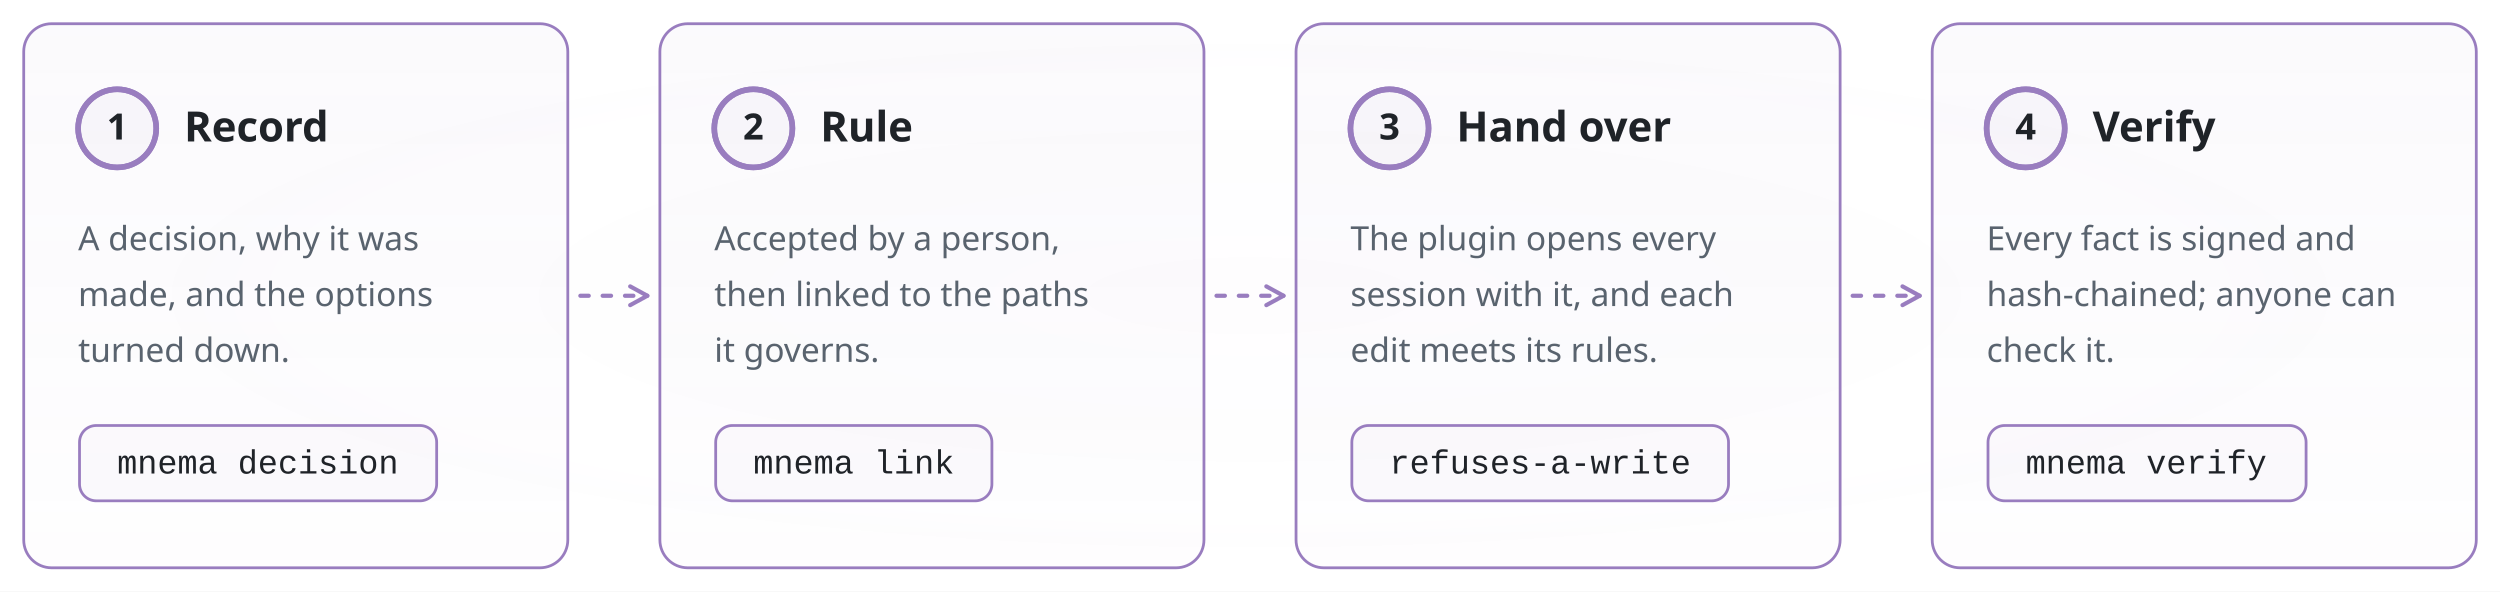
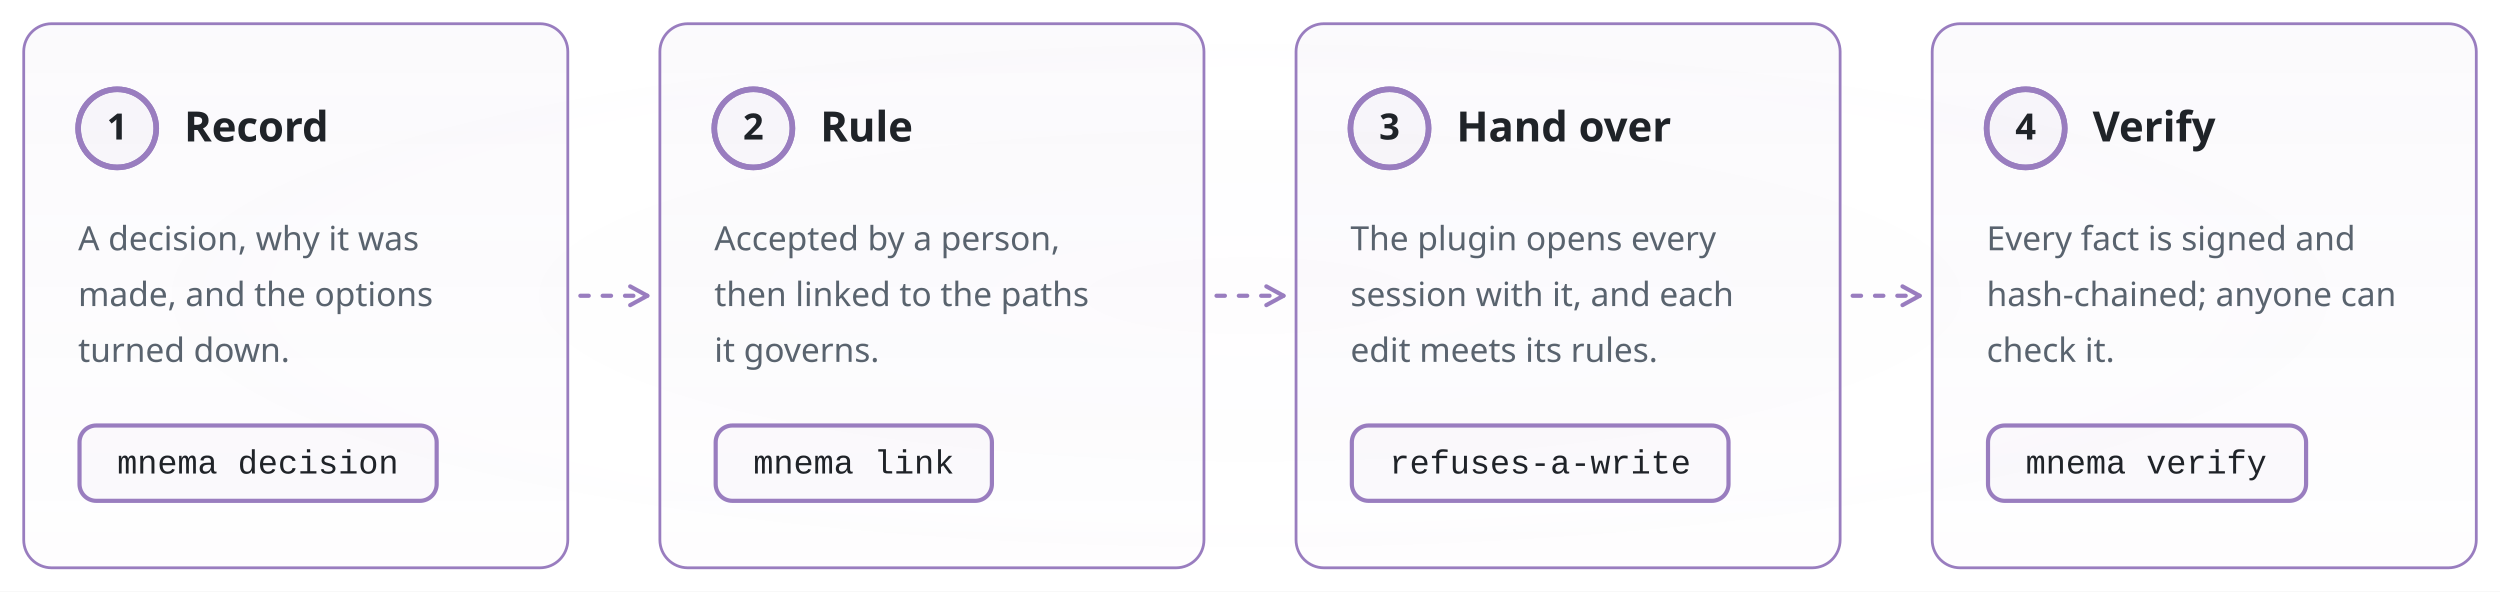
<svg xmlns="http://www.w3.org/2000/svg" width="896" height="212" viewBox="0 0 896 212" role="img" aria-label="How mnema works: record, rule, hand over, verify">
  <style>
.a{animation-duration:9s;animation-iteration-count:infinite;animation-timing-function:ease-in-out}
@keyframes k0{0%{opacity:0}3.89%{opacity:0}5.56%{opacity:1}11.11%{opacity:0}100%{opacity:0}}
@keyframes k1{0%{opacity:0}4.44%{opacity:0}6.11%{opacity:1}12.78%{opacity:0}100%{opacity:0}}
@keyframes k2{0%{opacity:0}4.44%{opacity:0}7.78%{opacity:1}88.89%{opacity:1}92.22%{opacity:0}100%{opacity:0}}
@keyframes k3{0%{transform:translate(208px,106px)}16.67%{transform:translate(208px,106px)}24.44%{transform:translate(232px,106px)}25.56%{transform:translate(232px,106px)}26.67%{transform:translate(208px,106px)}100%{transform:translate(208px,106px)}}
@keyframes k4{0%{opacity:0}16.67%{opacity:0}18%{opacity:1}23.11%{opacity:1}25%{opacity:0}100%{opacity:0}}
@keyframes k5{0%{opacity:0}12.22%{opacity:0}15.56%{opacity:1}88.89%{opacity:1}92.22%{opacity:0}100%{opacity:0}}
@keyframes k6{0%{opacity:0}16.67%{opacity:0}20%{opacity:1}88.89%{opacity:1}92.22%{opacity:0}100%{opacity:0}}
@keyframes k7{0%{stroke-dashoffset:24}12.22%{stroke-dashoffset:24}17.78%{stroke-dashoffset:0}22.78%{stroke-dashoffset:0}23.89%{stroke-dashoffset:24}100%{stroke-dashoffset:24}}
@keyframes k8{0%{opacity:0}12.22%{opacity:0}14.44%{opacity:1}20%{opacity:1}22.22%{opacity:0}100%{opacity:0}}
@keyframes k9{0%{opacity:0}23.89%{opacity:0}25.56%{opacity:1}31.11%{opacity:0}100%{opacity:0}}
@keyframes k10{0%{opacity:0}24.44%{opacity:0}26.11%{opacity:1}32.78%{opacity:0}100%{opacity:0}}
@keyframes k11{0%{opacity:0}24.44%{opacity:0}27.78%{opacity:1}88.89%{opacity:1}92.22%{opacity:0}100%{opacity:0}}
@keyframes k12{0%{transform:translate(436px,106px)}34.44%{transform:translate(436px,106px)}42.22%{transform:translate(460px,106px)}43.33%{transform:translate(460px,106px)}44.44%{transform:translate(436px,106px)}100%{transform:translate(436px,106px)}}
@keyframes k13{0%{opacity:0}34.44%{opacity:0}35.78%{opacity:1}40.89%{opacity:1}42.78%{opacity:0}100%{opacity:0}}
@keyframes k14{0%{opacity:0}30%{opacity:0}33.33%{opacity:1}88.89%{opacity:1}92.22%{opacity:0}100%{opacity:0}}
@keyframes k15{0%{opacity:0}34.44%{opacity:0}37.78%{opacity:1}88.89%{opacity:1}92.22%{opacity:0}100%{opacity:0}}
@keyframes k16{0%{stroke-dashoffset:24}30%{stroke-dashoffset:24}35.56%{stroke-dashoffset:0}40.56%{stroke-dashoffset:0}41.67%{stroke-dashoffset:24}100%{stroke-dashoffset:24}}
@keyframes k17{0%{opacity:0}30%{opacity:0}32.22%{opacity:1}37.78%{opacity:1}40%{opacity:0}100%{opacity:0}}
@keyframes k18{0%{opacity:0}41.67%{opacity:0}43.33%{opacity:1}48.89%{opacity:0}100%{opacity:0}}
@keyframes k19{0%{opacity:0}42.22%{opacity:0}43.89%{opacity:1}50.56%{opacity:0}100%{opacity:0}}
@keyframes k20{0%{opacity:0}42.22%{opacity:0}45.56%{opacity:1}88.89%{opacity:1}92.22%{opacity:0}100%{opacity:0}}
@keyframes k21{0%{transform:translate(664px,106px)}52.22%{transform:translate(664px,106px)}60%{transform:translate(688px,106px)}61.11%{transform:translate(688px,106px)}62.22%{transform:translate(664px,106px)}100%{transform:translate(664px,106px)}}
@keyframes k22{0%{opacity:0}52.22%{opacity:0}53.56%{opacity:1}58.67%{opacity:1}60.56%{opacity:0}100%{opacity:0}}
@keyframes k23{0%{opacity:0}47.78%{opacity:0}51.11%{opacity:1}88.89%{opacity:1}92.22%{opacity:0}100%{opacity:0}}
@keyframes k24{0%{opacity:0}52.22%{opacity:0}55.56%{opacity:1}88.89%{opacity:1}92.22%{opacity:0}100%{opacity:0}}
@keyframes k25{0%{stroke-dashoffset:24}47.78%{stroke-dashoffset:24}53.33%{stroke-dashoffset:0}58.33%{stroke-dashoffset:0}59.44%{stroke-dashoffset:24}100%{stroke-dashoffset:24}}
@keyframes k26{0%{opacity:0}47.78%{opacity:0}50%{opacity:1}55.56%{opacity:1}57.78%{opacity:0}100%{opacity:0}}
@keyframes k27{0%{opacity:0}59.44%{opacity:0}61.11%{opacity:1}66.67%{opacity:0}100%{opacity:0}}
@keyframes k28{0%{opacity:0}60%{opacity:0}61.67%{opacity:1}68.33%{opacity:0}100%{opacity:0}}
@keyframes k29{0%{opacity:0}60%{opacity:0}63.33%{opacity:1}88.89%{opacity:1}92.22%{opacity:0}100%{opacity:0}}
@media (prefers-reduced-motion: reduce){.a{animation:none!important}}
</style>
  <defs>
    <radialGradient id="glow" cx="0.5" cy="0.5" r="0.5">
      <stop offset="0" stop-color="#997dbf" stop-opacity="0.02" />
      <stop offset="0.6" stop-color="#997dbf" stop-opacity="0.01" />
      <stop offset="1" stop-color="#997dbf" stop-opacity="0" />
    </radialGradient>
    <linearGradient id="tint" x1="0" y1="0" x2="0" y2="1">
      <stop offset="0" stop-color="#997dbf" stop-opacity="0.04" />
      <stop offset="1" stop-color="#997dbf" stop-opacity="0.01" />
    </linearGradient>
  </defs>
  <rect width="896" height="212" fill="#ffffff" />
  <ellipse cx="448" cy="106" rx="420" ry="98" fill="url(#glow)" opacity="0.5" />
  <rect x="8.5" y="8.5" width="195" height="195" rx="10" fill="url(#tint)" stroke="#997dbf" />
  <rect class="a" style="animation-name:k0" opacity="0" x="9.5" y="9.5" width="193" height="193" rx="9" fill="none" stroke="#997dbf" stroke-width="3" />
  <rect class="a" style="animation-name:k1" opacity="0" x="24" y="28" width="36" height="36" rx="18" fill="none" stroke="#997dbf" stroke-width="2" />
  <rect x="28" y="32" width="28" height="28" rx="14" fill="none" stroke="#997dbf" stroke-width="2" />
  <rect class="a" style="animation-name:k2" x="28" y="32" width="28" height="28" rx="14" fill="#997dbf" fill-opacity="0.04" stroke="#997dbf" stroke-width="2" />
  <text x="42" y="50" font-family="-apple-system,BlinkMacSystemFont,'Segoe UI','Noto Sans',Helvetica,Arial,sans-serif" font-size="13" font-weight="600" fill="#1f2328" text-anchor="middle">1</text>
  <text x="66" y="50.7" font-family="-apple-system,BlinkMacSystemFont,'Segoe UI','Noto Sans',Helvetica,Arial,sans-serif" font-size="15" font-weight="600" fill="#1f2328">Record</text>
  <text x="28" y="89.7" font-family="-apple-system,BlinkMacSystemFont,'Segoe UI','Noto Sans',Helvetica,Arial,sans-serif" font-size="12" fill="#59636e">A decision, why it was</text>
  <text x="28" y="109.7" font-family="-apple-system,BlinkMacSystemFont,'Segoe UI','Noto Sans',Helvetica,Arial,sans-serif" font-size="12" fill="#59636e">made, and the options</text>
  <text x="28" y="129.7" font-family="-apple-system,BlinkMacSystemFont,'Segoe UI','Noto Sans',Helvetica,Arial,sans-serif" font-size="12" fill="#59636e">turned down.</text>
-   <rect x="28.5" y="152.5" width="128" height="27" rx="6" fill="#997dbf" fill-opacity="0.03" stroke="#997dbf" />
+   <rect x="28.5" y="152.5" width="128" height="27" rx="6" fill="#997dbf" fill-opacity="0.03" stroke="#997dbf" stroke-width="1.5" />
  <text x="42" y="169.7" font-family="ui-monospace,SFMono-Regular,'SF Mono',Menlo,Consolas,'Liberation Mono',monospace" font-size="12" fill="#1f2328">mnema decision</text>
  <path class="a" style="animation-name:k5" d="M208 106L232 106" fill="none" stroke="#997dbf" stroke-dasharray="3 5" stroke-linecap="round" stroke-width="1.5" />
  <path class="a" style="animation-name:k6" d="M225.86 102.64L232 106L225.86 109.36" fill="none" stroke="#997dbf" stroke-width="1.5" stroke-linecap="round" stroke-linejoin="round" />
  <path class="a" style="animation-name:k7,k8" opacity="0" d="M208 106L232 106" fill="none" stroke="#997dbf" stroke-width="2" stroke-linecap="round" stroke-dasharray="24 24" />
  <g class="a" style="animation-name:k3,k4" opacity="0">
    <circle r="8" fill="#997dbf" fill-opacity="0.06" />
    <circle r="4" fill="#997dbf" />
  </g>
  <rect x="236.5" y="8.5" width="195" height="195" rx="10" fill="url(#tint)" stroke="#997dbf" />
  <rect class="a" style="animation-name:k9" opacity="0" x="237.5" y="9.5" width="193" height="193" rx="9" fill="none" stroke="#997dbf" stroke-width="3" />
  <rect class="a" style="animation-name:k10" opacity="0" x="252" y="28" width="36" height="36" rx="18" fill="none" stroke="#997dbf" stroke-width="2" />
  <rect x="256" y="32" width="28" height="28" rx="14" fill="none" stroke="#997dbf" stroke-width="2" />
  <rect class="a" style="animation-name:k11" x="256" y="32" width="28" height="28" rx="14" fill="#997dbf" fill-opacity="0.04" stroke="#997dbf" stroke-width="2" />
  <text x="270" y="50" font-family="-apple-system,BlinkMacSystemFont,'Segoe UI','Noto Sans',Helvetica,Arial,sans-serif" font-size="13" font-weight="600" fill="#1f2328" text-anchor="middle">2</text>
  <text x="294" y="50.7" font-family="-apple-system,BlinkMacSystemFont,'Segoe UI','Noto Sans',Helvetica,Arial,sans-serif" font-size="15" font-weight="600" fill="#1f2328">Rule</text>
  <text x="256" y="89.7" font-family="-apple-system,BlinkMacSystemFont,'Segoe UI','Noto Sans',Helvetica,Arial,sans-serif" font-size="12" fill="#59636e">Accepted by a person,</text>
  <text x="256" y="109.7" font-family="-apple-system,BlinkMacSystemFont,'Segoe UI','Noto Sans',Helvetica,Arial,sans-serif" font-size="12" fill="#59636e">then linked to the paths</text>
  <text x="256" y="129.7" font-family="-apple-system,BlinkMacSystemFont,'Segoe UI','Noto Sans',Helvetica,Arial,sans-serif" font-size="12" fill="#59636e">it governs.</text>
-   <rect x="256.5" y="152.5" width="99" height="27" rx="6" fill="#997dbf" fill-opacity="0.03" stroke="#997dbf" />
+   <rect x="256.5" y="152.5" width="99" height="27" rx="6" fill="#997dbf" fill-opacity="0.03" stroke="#997dbf" stroke-width="1.5" />
  <text x="270" y="169.7" font-family="ui-monospace,SFMono-Regular,'SF Mono',Menlo,Consolas,'Liberation Mono',monospace" font-size="12" fill="#1f2328">mnema link</text>
  <path class="a" style="animation-name:k14" d="M436 106L460 106" fill="none" stroke="#997dbf" stroke-dasharray="3 5" stroke-linecap="round" stroke-width="1.5" />
  <path class="a" style="animation-name:k15" d="M453.86 102.64L460 106L453.86 109.36" fill="none" stroke="#997dbf" stroke-width="1.5" stroke-linecap="round" stroke-linejoin="round" />
  <path class="a" style="animation-name:k16,k17" opacity="0" d="M436 106L460 106" fill="none" stroke="#997dbf" stroke-width="2" stroke-linecap="round" stroke-dasharray="24 24" />
  <g class="a" style="animation-name:k12,k13" opacity="0">
    <circle r="8" fill="#997dbf" fill-opacity="0.06" />
    <circle r="4" fill="#997dbf" />
  </g>
  <rect x="464.5" y="8.5" width="195" height="195" rx="10" fill="url(#tint)" stroke="#997dbf" />
  <rect class="a" style="animation-name:k18" opacity="0" x="465.5" y="9.5" width="193" height="193" rx="9" fill="none" stroke="#997dbf" stroke-width="3" />
  <rect class="a" style="animation-name:k19" opacity="0" x="480" y="28" width="36" height="36" rx="18" fill="none" stroke="#997dbf" stroke-width="2" />
  <rect x="484" y="32" width="28" height="28" rx="14" fill="none" stroke="#997dbf" stroke-width="2" />
  <rect class="a" style="animation-name:k20" x="484" y="32" width="28" height="28" rx="14" fill="#997dbf" fill-opacity="0.04" stroke="#997dbf" stroke-width="2" />
  <text x="498" y="50" font-family="-apple-system,BlinkMacSystemFont,'Segoe UI','Noto Sans',Helvetica,Arial,sans-serif" font-size="13" font-weight="600" fill="#1f2328" text-anchor="middle">3</text>
  <text x="522" y="50.7" font-family="-apple-system,BlinkMacSystemFont,'Segoe UI','Noto Sans',Helvetica,Arial,sans-serif" font-size="15" font-weight="600" fill="#1f2328">Hand over</text>
  <text x="484" y="89.7" font-family="-apple-system,BlinkMacSystemFont,'Segoe UI','Noto Sans',Helvetica,Arial,sans-serif" font-size="12" fill="#59636e">The plugin opens every</text>
  <text x="484" y="109.7" font-family="-apple-system,BlinkMacSystemFont,'Segoe UI','Noto Sans',Helvetica,Arial,sans-serif" font-size="12" fill="#59636e">session with it, and each</text>
  <text x="484" y="129.7" font-family="-apple-system,BlinkMacSystemFont,'Segoe UI','Noto Sans',Helvetica,Arial,sans-serif" font-size="12" fill="#59636e">edit meets its rules.</text>
-   <rect x="484.5" y="152.5" width="135" height="27" rx="6" fill="#997dbf" fill-opacity="0.03" stroke="#997dbf" />
+   <rect x="484.5" y="152.5" width="135" height="27" rx="6" fill="#997dbf" fill-opacity="0.03" stroke="#997dbf" stroke-width="1.5" />
  <text x="498" y="169.7" font-family="ui-monospace,SFMono-Regular,'SF Mono',Menlo,Consolas,'Liberation Mono',monospace" font-size="12" fill="#1f2328">refuses-a-write</text>
  <path class="a" style="animation-name:k23" d="M664 106L688 106" fill="none" stroke="#997dbf" stroke-dasharray="3 5" stroke-linecap="round" stroke-width="1.5" />
  <path class="a" style="animation-name:k24" d="M681.86 102.64L688 106L681.86 109.36" fill="none" stroke="#997dbf" stroke-width="1.5" stroke-linecap="round" stroke-linejoin="round" />
  <path class="a" style="animation-name:k25,k26" opacity="0" d="M664 106L688 106" fill="none" stroke="#997dbf" stroke-width="2" stroke-linecap="round" stroke-dasharray="24 24" />
  <g class="a" style="animation-name:k21,k22" opacity="0">
    <circle r="8" fill="#997dbf" fill-opacity="0.06" />
    <circle r="4" fill="#997dbf" />
  </g>
  <rect x="692.5" y="8.5" width="195" height="195" rx="10" fill="url(#tint)" stroke="#997dbf" />
  <rect class="a" style="animation-name:k27" opacity="0" x="693.5" y="9.5" width="193" height="193" rx="9" fill="none" stroke="#997dbf" stroke-width="3" />
  <rect class="a" style="animation-name:k28" opacity="0" x="708" y="28" width="36" height="36" rx="18" fill="none" stroke="#997dbf" stroke-width="2" />
  <rect x="712" y="32" width="28" height="28" rx="14" fill="none" stroke="#997dbf" stroke-width="2" />
  <rect class="a" style="animation-name:k29" x="712" y="32" width="28" height="28" rx="14" fill="#997dbf" fill-opacity="0.04" stroke="#997dbf" stroke-width="2" />
  <text x="726" y="50" font-family="-apple-system,BlinkMacSystemFont,'Segoe UI','Noto Sans',Helvetica,Arial,sans-serif" font-size="13" font-weight="600" fill="#1f2328" text-anchor="middle">4</text>
  <text x="750" y="50.7" font-family="-apple-system,BlinkMacSystemFont,'Segoe UI','Noto Sans',Helvetica,Arial,sans-serif" font-size="15" font-weight="600" fill="#1f2328">Verify</text>
  <text x="712" y="89.7" font-family="-apple-system,BlinkMacSystemFont,'Segoe UI','Noto Sans',Helvetica,Arial,sans-serif" font-size="12" fill="#59636e">Every fact is signed and</text>
  <text x="712" y="109.7" font-family="-apple-system,BlinkMacSystemFont,'Segoe UI','Noto Sans',Helvetica,Arial,sans-serif" font-size="12" fill="#59636e">hash-chained; anyone can</text>
  <text x="712" y="129.7" font-family="-apple-system,BlinkMacSystemFont,'Segoe UI','Noto Sans',Helvetica,Arial,sans-serif" font-size="12" fill="#59636e">check it.</text>
-   <rect x="712.5" y="152.5" width="114" height="27" rx="6" fill="#997dbf" fill-opacity="0.03" stroke="#997dbf" />
+   <rect x="712.5" y="152.5" width="114" height="27" rx="6" fill="#997dbf" fill-opacity="0.03" stroke="#997dbf" stroke-width="1.5" />
  <text x="726" y="169.7" font-family="ui-monospace,SFMono-Regular,'SF Mono',Menlo,Consolas,'Liberation Mono',monospace" font-size="12" fill="#1f2328">mnema verify</text>
</svg>
